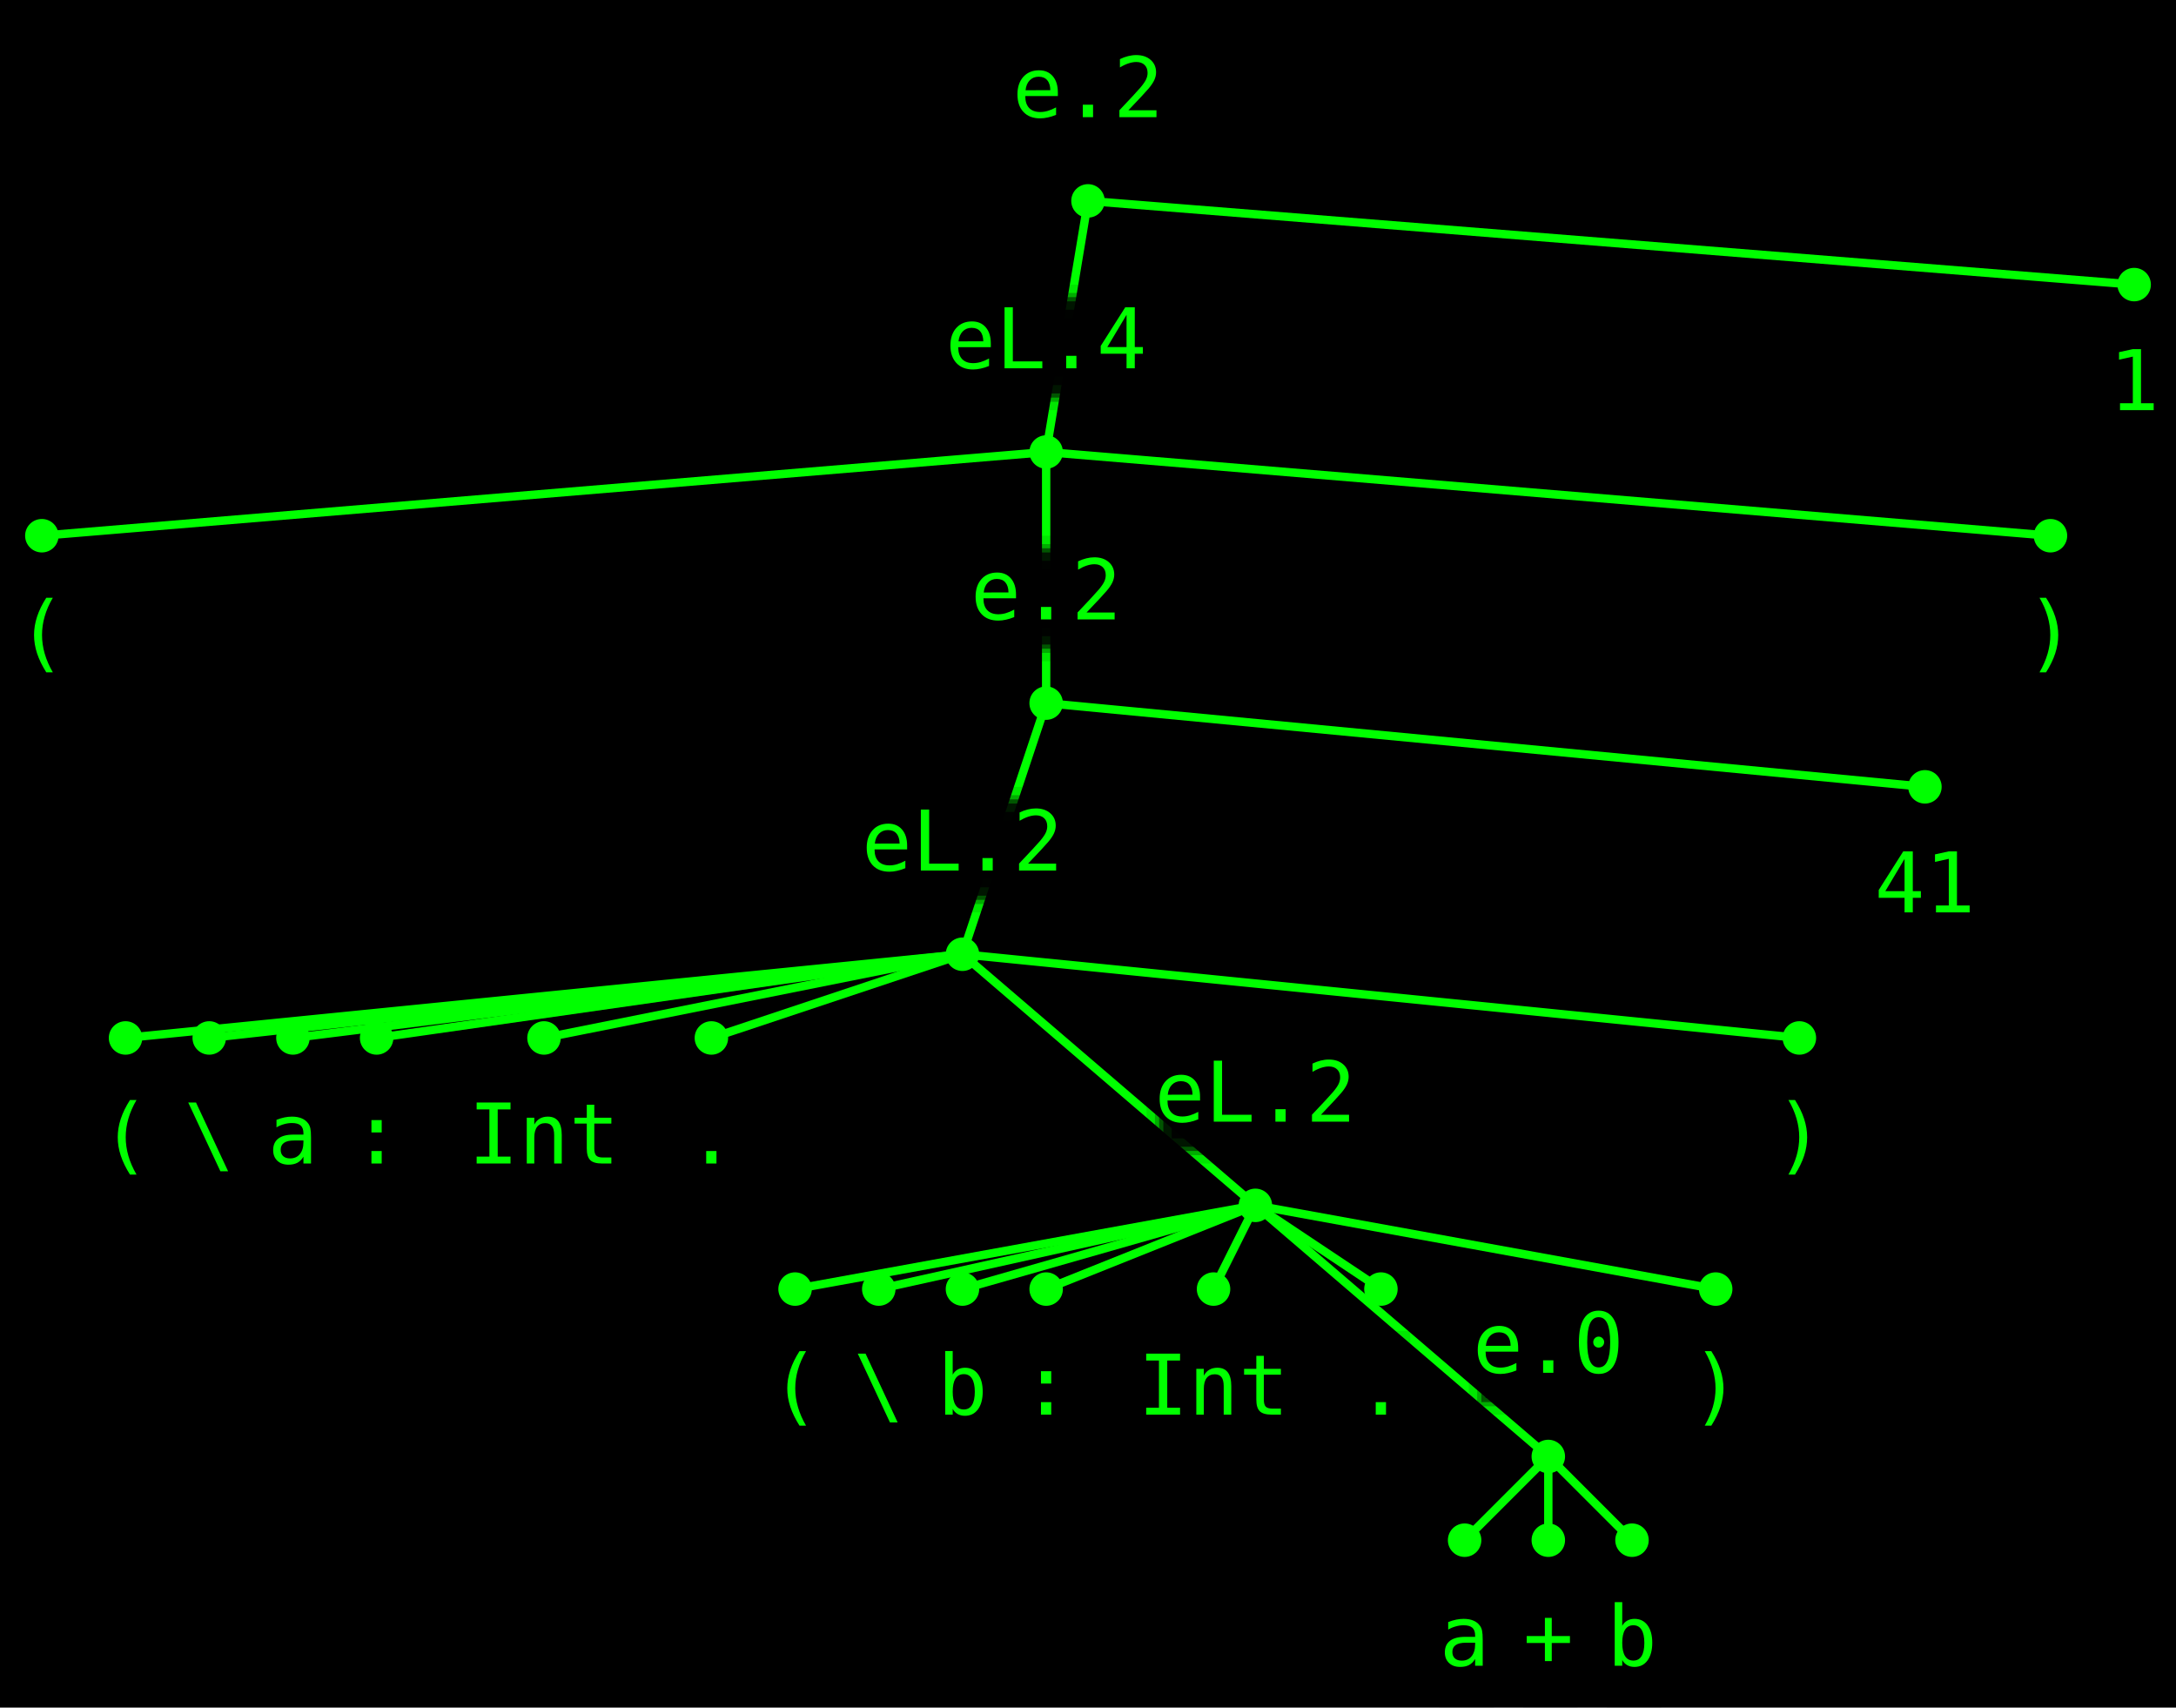
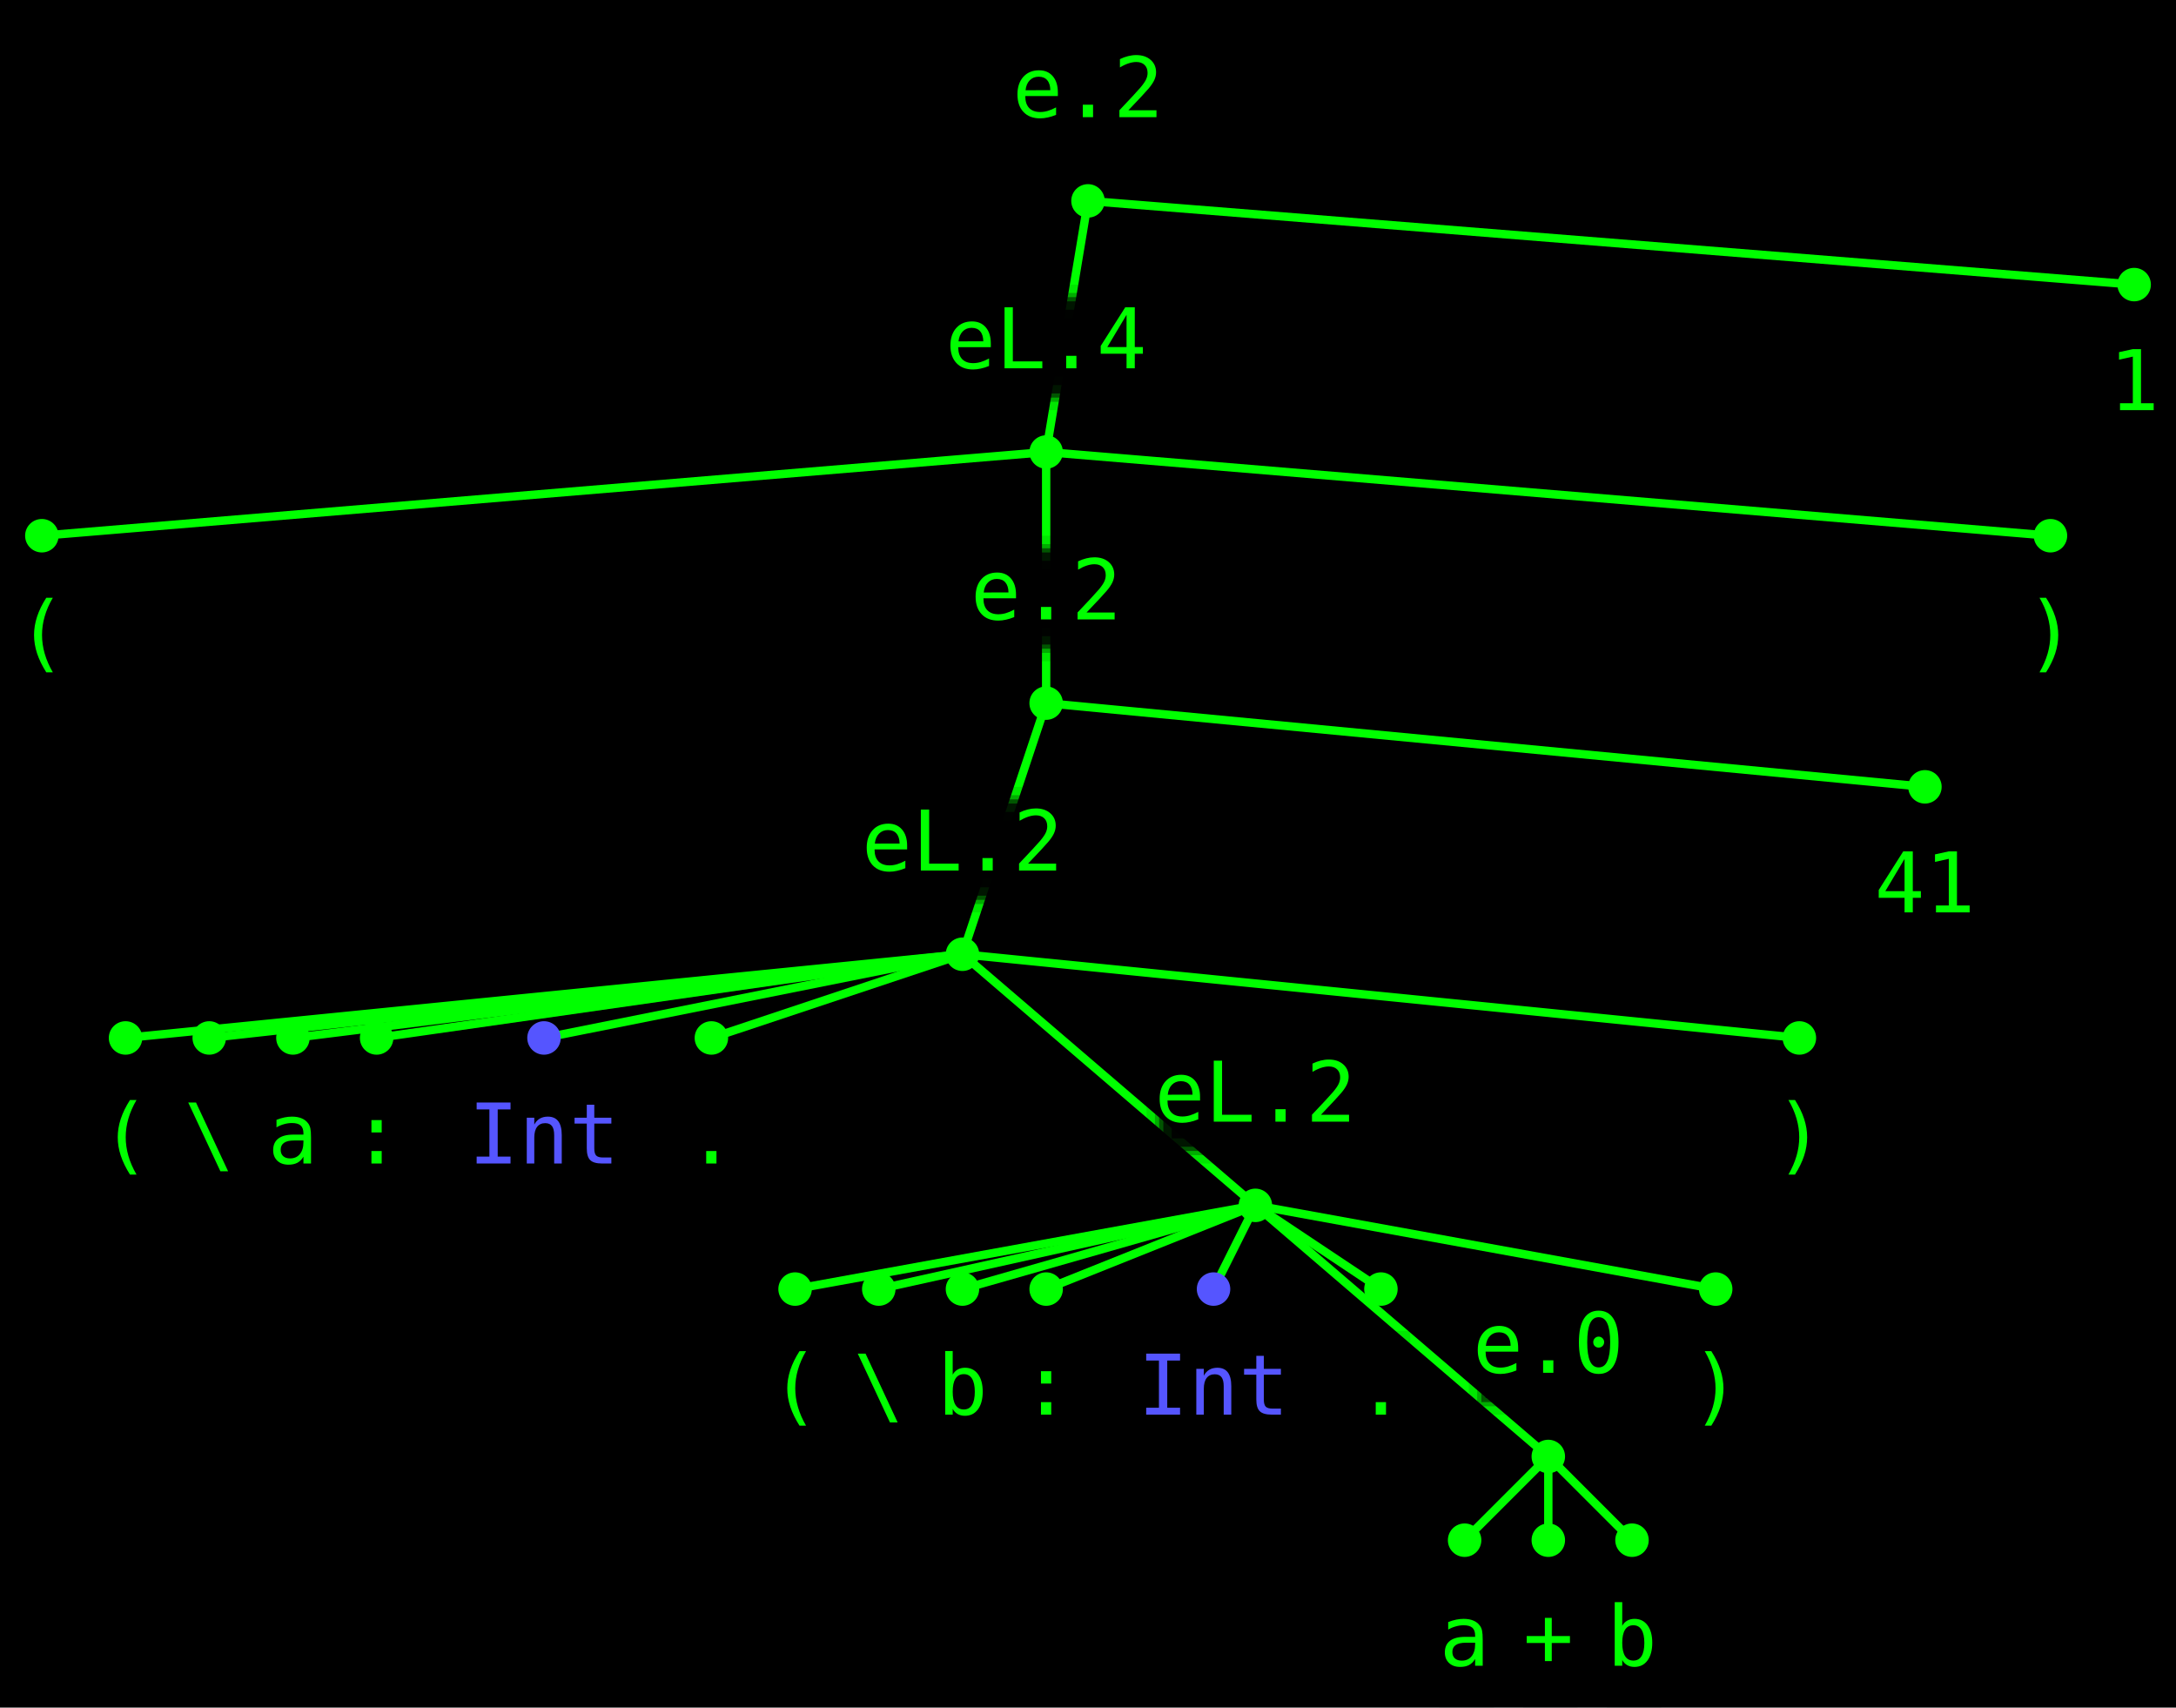
<svg xmlns="http://www.w3.org/2000/svg" version="1.1" width="520" height="408" viewBox="0 0 520 408">
  <rect width="520" height="408" fill="#000000" />
  <path d="M 260 48 , 250 108" stroke="#00ff00" stroke-width="2" stroke-linecap="round" />
  <path d="M 260 48 , 510 68" stroke="#00ff00" stroke-width="2" stroke-linecap="round" />
  <path d="M 250 108 , 10 128" stroke="#00ff00" stroke-width="2" stroke-linecap="round" />
  <path d="M 250 108 , 250 168" stroke="#00ff00" stroke-width="2" stroke-linecap="round" />
  <path d="M 250 108 , 490 128" stroke="#00ff00" stroke-width="2" stroke-linecap="round" />
  <path d="M 250 168 , 230 228" stroke="#00ff00" stroke-width="2" stroke-linecap="round" />
  <path d="M 250 168 , 460 188" stroke="#00ff00" stroke-width="2" stroke-linecap="round" />
  <path d="M 230 228 , 30 248" stroke="#00ff00" stroke-width="2" stroke-linecap="round" />
  <path d="M 230 228 , 50 248" stroke="#00ff00" stroke-width="2" stroke-linecap="round" />
  <path d="M 230 228 , 70 248" stroke="#00ff00" stroke-width="2" stroke-linecap="round" />
  <path d="M 230 228 , 90 248" stroke="#00ff00" stroke-width="2" stroke-linecap="round" />
  <path d="M 230 228 , 130 248" stroke="#00ff00" stroke-width="2" stroke-linecap="round" />
  <path d="M 230 228 , 170 248" stroke="#00ff00" stroke-width="2" stroke-linecap="round" />
  <path d="M 230 228 , 300 288" stroke="#00ff00" stroke-width="2" stroke-linecap="round" />
  <path d="M 230 228 , 430 248" stroke="#00ff00" stroke-width="2" stroke-linecap="round" />
  <path d="M 300 288 , 190 308" stroke="#00ff00" stroke-width="2" stroke-linecap="round" />
  <path d="M 300 288 , 210 308" stroke="#00ff00" stroke-width="2" stroke-linecap="round" />
  <path d="M 300 288 , 230 308" stroke="#00ff00" stroke-width="2" stroke-linecap="round" />
  <path d="M 300 288 , 250 308" stroke="#00ff00" stroke-width="2" stroke-linecap="round" />
  <path d="M 300 288 , 290 308" stroke="#00ff00" stroke-width="2" stroke-linecap="round" />
  <path d="M 300 288 , 330 308" stroke="#00ff00" stroke-width="2" stroke-linecap="round" />
  <path d="M 300 288 , 370 348" stroke="#00ff00" stroke-width="2" stroke-linecap="round" />
  <path d="M 300 288 , 410 308" stroke="#00ff00" stroke-width="2" stroke-linecap="round" />
  <path d="M 370 348 , 350 368" stroke="#00ff00" stroke-width="2" stroke-linecap="round" />
  <path d="M 370 348 , 370 368" stroke="#00ff00" stroke-width="2" stroke-linecap="round" />
  <path d="M 370 348 , 390 368" stroke="#00ff00" stroke-width="2" stroke-linecap="round" />
  <rect x="249" y="16" width="23" height="14" fill="#000000" fill-opacity="1.0" />
  <rect x="247" y="14" width="27" height="18" fill="#000000" fill-opacity="0.9" />
  <rect x="245" y="12" width="31" height="22" fill="#000000" fill-opacity="0.75" />
  <rect x="244" y="11" width="33" height="24" fill="#000000" fill-opacity="0.5" />
  <rect x="243" y="10" width="35" height="26" fill="#000000" fill-opacity="0.25" />
  <rect x="241" y="8" width="39" height="30" fill="#000000" fill-opacity="0.1" />
  <text x="260" y="28" font-size="20" text-anchor="middle" font-family="mono" fill="#00ff00">e.2</text>
  <circle r="4" cx="260" cy="48" fill="#00ff00" />
  <rect x="232" y="76" width="36" height="14" fill="#000000" fill-opacity="1.0" />
  <rect x="230" y="74" width="40" height="18" fill="#000000" fill-opacity="0.9" />
  <rect x="228" y="72" width="44" height="22" fill="#000000" fill-opacity="0.75" />
  <rect x="227" y="71" width="46" height="24" fill="#000000" fill-opacity="0.5" />
  <rect x="226" y="70" width="48" height="26" fill="#000000" fill-opacity="0.25" />
  <rect x="224" y="68" width="52" height="30" fill="#000000" fill-opacity="0.1" />
  <text x="250" y="88" font-size="20" text-anchor="middle" font-family="mono" fill="#00ff00">eL.4</text>
  <circle r="4" cx="250" cy="108" fill="#00ff00" />
  <rect x="12" y="146" width="-3" height="14" fill="#000000" fill-opacity="1.0" />
  <rect x="10" y="144" width="1" height="18" fill="#000000" fill-opacity="0.9" />
  <rect x="8" y="142" width="5" height="22" fill="#000000" fill-opacity="0.75" />
  <rect x="7" y="141" width="7" height="24" fill="#000000" fill-opacity="0.5" />
  <rect x="6" y="140" width="9" height="26" fill="#000000" fill-opacity="0.25" />
  <rect x="4" y="138" width="13" height="30" fill="#000000" fill-opacity="0.1" />
  <text x="10" y="158" font-size="20" text-anchor="middle" font-family="mono" fill="#00ff00">(</text>
  <circle r="4" cx="10" cy="128" fill="#00ff00" />
  <rect x="239" y="136" width="23" height="14" fill="#000000" fill-opacity="1.0" />
  <rect x="237" y="134" width="27" height="18" fill="#000000" fill-opacity="0.9" />
  <rect x="235" y="132" width="31" height="22" fill="#000000" fill-opacity="0.75" />
  <rect x="234" y="131" width="33" height="24" fill="#000000" fill-opacity="0.5" />
  <rect x="233" y="130" width="35" height="26" fill="#000000" fill-opacity="0.25" />
  <rect x="231" y="128" width="39" height="30" fill="#000000" fill-opacity="0.1" />
  <text x="250" y="148" font-size="20" text-anchor="middle" font-family="mono" fill="#00ff00">e.2</text>
  <circle r="4" cx="250" cy="168" fill="#00ff00" />
  <rect x="212" y="196" width="36" height="14" fill="#000000" fill-opacity="1.0" />
  <rect x="210" y="194" width="40" height="18" fill="#000000" fill-opacity="0.9" />
  <rect x="208" y="192" width="44" height="22" fill="#000000" fill-opacity="0.75" />
  <rect x="207" y="191" width="46" height="24" fill="#000000" fill-opacity="0.5" />
  <rect x="206" y="190" width="48" height="26" fill="#000000" fill-opacity="0.25" />
  <rect x="204" y="188" width="52" height="30" fill="#000000" fill-opacity="0.1" />
  <text x="230" y="208" font-size="20" text-anchor="middle" font-family="mono" fill="#00ff00">eL.2</text>
  <circle r="4" cx="230" cy="228" fill="#00ff00" />
  <rect x="32" y="266" width="-3" height="14" fill="#000000" fill-opacity="1.0" />
  <rect x="30" y="264" width="1" height="18" fill="#000000" fill-opacity="0.9" />
  <rect x="28" y="262" width="5" height="22" fill="#000000" fill-opacity="0.75" />
  <rect x="27" y="261" width="7" height="24" fill="#000000" fill-opacity="0.5" />
  <rect x="26" y="260" width="9" height="26" fill="#000000" fill-opacity="0.25" />
  <rect x="24" y="258" width="13" height="30" fill="#000000" fill-opacity="0.1" />
  <text x="30" y="278" font-size="20" text-anchor="middle" font-family="mono" fill="#00ff00">(</text>
  <circle r="4" cx="30" cy="248" fill="#00ff00" />
  <rect x="52" y="266" width="-3" height="14" fill="#000000" fill-opacity="1.0" />
  <rect x="50" y="264" width="1" height="18" fill="#000000" fill-opacity="0.9" />
  <rect x="48" y="262" width="5" height="22" fill="#000000" fill-opacity="0.75" />
  <rect x="47" y="261" width="7" height="24" fill="#000000" fill-opacity="0.5" />
  <rect x="46" y="260" width="9" height="26" fill="#000000" fill-opacity="0.25" />
  <rect x="44" y="258" width="13" height="30" fill="#000000" fill-opacity="0.1" />
  <text x="50" y="278" font-size="20" text-anchor="middle" font-family="mono" fill="#00ff00">\</text>
  <circle r="4" cx="50" cy="248" fill="#00ff00" />
  <rect x="72" y="266" width="-3" height="14" fill="#000000" fill-opacity="1.0" />
  <rect x="70" y="264" width="1" height="18" fill="#000000" fill-opacity="0.9" />
  <rect x="68" y="262" width="5" height="22" fill="#000000" fill-opacity="0.75" />
  <rect x="67" y="261" width="7" height="24" fill="#000000" fill-opacity="0.5" />
  <rect x="66" y="260" width="9" height="26" fill="#000000" fill-opacity="0.25" />
  <rect x="64" y="258" width="13" height="30" fill="#000000" fill-opacity="0.1" />
  <text x="70" y="278" font-size="20" text-anchor="middle" font-family="mono" fill="#00ff00">a</text>
  <circle r="4" cx="70" cy="248" fill="#00ff00" />
  <rect x="92" y="266" width="-3" height="14" fill="#000000" fill-opacity="1.0" />
  <rect x="90" y="264" width="1" height="18" fill="#000000" fill-opacity="0.9" />
  <rect x="88" y="262" width="5" height="22" fill="#000000" fill-opacity="0.75" />
  <rect x="87" y="261" width="7" height="24" fill="#000000" fill-opacity="0.5" />
  <rect x="86" y="260" width="9" height="26" fill="#000000" fill-opacity="0.25" />
  <rect x="84" y="258" width="13" height="30" fill="#000000" fill-opacity="0.1" />
  <text x="90" y="278" font-size="20" text-anchor="middle" font-family="mono" fill="#00ff00">:</text>
  <circle r="4" cx="90" cy="248" fill="#00ff00" />
  <rect x="119" y="266" width="23" height="14" fill="#000000" fill-opacity="1.0" />
  <rect x="117" y="264" width="27" height="18" fill="#000000" fill-opacity="0.9" />
  <rect x="115" y="262" width="31" height="22" fill="#000000" fill-opacity="0.75" />
  <rect x="114" y="261" width="33" height="24" fill="#000000" fill-opacity="0.5" />
  <rect x="113" y="260" width="35" height="26" fill="#000000" fill-opacity="0.25" />
  <rect x="111" y="258" width="39" height="30" fill="#000000" fill-opacity="0.1" />
-   <text x="130" y="278" font-size="20" text-anchor="middle" font-family="mono" fill="#00ff00">Int</text>
-   <circle r="4" cx="130" cy="248" fill="#00ff00" />
+   <text x="130" y="278" font-size="20" text-anchor="middle" font-family="mono" fill="#5555ff">Int</text>
+   <circle r="4" cx="130" cy="248" fill="#5555ff" />
  <rect x="172" y="266" width="-3" height="14" fill="#000000" fill-opacity="1.0" />
  <rect x="170" y="264" width="1" height="18" fill="#000000" fill-opacity="0.9" />
  <rect x="168" y="262" width="5" height="22" fill="#000000" fill-opacity="0.75" />
  <rect x="167" y="261" width="7" height="24" fill="#000000" fill-opacity="0.5" />
  <rect x="166" y="260" width="9" height="26" fill="#000000" fill-opacity="0.25" />
  <rect x="164" y="258" width="13" height="30" fill="#000000" fill-opacity="0.1" />
  <text x="170" y="278" font-size="20" text-anchor="middle" font-family="mono" fill="#00ff00">.</text>
  <circle r="4" cx="170" cy="248" fill="#00ff00" />
  <rect x="282" y="256" width="36" height="14" fill="#000000" fill-opacity="1.0" />
  <rect x="280" y="254" width="40" height="18" fill="#000000" fill-opacity="0.9" />
  <rect x="278" y="252" width="44" height="22" fill="#000000" fill-opacity="0.75" />
  <rect x="277" y="251" width="46" height="24" fill="#000000" fill-opacity="0.5" />
  <rect x="276" y="250" width="48" height="26" fill="#000000" fill-opacity="0.25" />
  <rect x="274" y="248" width="52" height="30" fill="#000000" fill-opacity="0.1" />
  <text x="300" y="268" font-size="20" text-anchor="middle" font-family="mono" fill="#00ff00">eL.2</text>
  <circle r="4" cx="300" cy="288" fill="#00ff00" />
  <rect x="192" y="326" width="-3" height="14" fill="#000000" fill-opacity="1.0" />
  <rect x="190" y="324" width="1" height="18" fill="#000000" fill-opacity="0.9" />
  <rect x="188" y="322" width="5" height="22" fill="#000000" fill-opacity="0.75" />
  <rect x="187" y="321" width="7" height="24" fill="#000000" fill-opacity="0.5" />
  <rect x="186" y="320" width="9" height="26" fill="#000000" fill-opacity="0.25" />
  <rect x="184" y="318" width="13" height="30" fill="#000000" fill-opacity="0.1" />
  <text x="190" y="338" font-size="20" text-anchor="middle" font-family="mono" fill="#00ff00">(</text>
  <circle r="4" cx="190" cy="308" fill="#00ff00" />
  <rect x="212" y="326" width="-3" height="14" fill="#000000" fill-opacity="1.0" />
  <rect x="210" y="324" width="1" height="18" fill="#000000" fill-opacity="0.9" />
  <rect x="208" y="322" width="5" height="22" fill="#000000" fill-opacity="0.75" />
  <rect x="207" y="321" width="7" height="24" fill="#000000" fill-opacity="0.5" />
  <rect x="206" y="320" width="9" height="26" fill="#000000" fill-opacity="0.25" />
  <rect x="204" y="318" width="13" height="30" fill="#000000" fill-opacity="0.1" />
  <text x="210" y="338" font-size="20" text-anchor="middle" font-family="mono" fill="#00ff00">\</text>
  <circle r="4" cx="210" cy="308" fill="#00ff00" />
  <rect x="232" y="326" width="-3" height="14" fill="#000000" fill-opacity="1.0" />
  <rect x="230" y="324" width="1" height="18" fill="#000000" fill-opacity="0.9" />
  <rect x="228" y="322" width="5" height="22" fill="#000000" fill-opacity="0.75" />
  <rect x="227" y="321" width="7" height="24" fill="#000000" fill-opacity="0.5" />
  <rect x="226" y="320" width="9" height="26" fill="#000000" fill-opacity="0.25" />
  <rect x="224" y="318" width="13" height="30" fill="#000000" fill-opacity="0.1" />
  <text x="230" y="338" font-size="20" text-anchor="middle" font-family="mono" fill="#00ff00">b</text>
  <circle r="4" cx="230" cy="308" fill="#00ff00" />
  <rect x="252" y="326" width="-3" height="14" fill="#000000" fill-opacity="1.0" />
  <rect x="250" y="324" width="1" height="18" fill="#000000" fill-opacity="0.9" />
  <rect x="248" y="322" width="5" height="22" fill="#000000" fill-opacity="0.75" />
  <rect x="247" y="321" width="7" height="24" fill="#000000" fill-opacity="0.5" />
  <rect x="246" y="320" width="9" height="26" fill="#000000" fill-opacity="0.25" />
  <rect x="244" y="318" width="13" height="30" fill="#000000" fill-opacity="0.1" />
  <text x="250" y="338" font-size="20" text-anchor="middle" font-family="mono" fill="#00ff00">:</text>
  <circle r="4" cx="250" cy="308" fill="#00ff00" />
  <rect x="279" y="326" width="23" height="14" fill="#000000" fill-opacity="1.0" />
  <rect x="277" y="324" width="27" height="18" fill="#000000" fill-opacity="0.9" />
  <rect x="275" y="322" width="31" height="22" fill="#000000" fill-opacity="0.75" />
  <rect x="274" y="321" width="33" height="24" fill="#000000" fill-opacity="0.5" />
  <rect x="273" y="320" width="35" height="26" fill="#000000" fill-opacity="0.25" />
  <rect x="271" y="318" width="39" height="30" fill="#000000" fill-opacity="0.1" />
-   <text x="290" y="338" font-size="20" text-anchor="middle" font-family="mono" fill="#00ff00">Int</text>
-   <circle r="4" cx="290" cy="308" fill="#00ff00" />
+   <text x="290" y="338" font-size="20" text-anchor="middle" font-family="mono" fill="#5555ff">Int</text>
+   <circle r="4" cx="290" cy="308" fill="#5555ff" />
  <rect x="332" y="326" width="-3" height="14" fill="#000000" fill-opacity="1.0" />
  <rect x="330" y="324" width="1" height="18" fill="#000000" fill-opacity="0.9" />
  <rect x="328" y="322" width="5" height="22" fill="#000000" fill-opacity="0.75" />
  <rect x="327" y="321" width="7" height="24" fill="#000000" fill-opacity="0.5" />
  <rect x="326" y="320" width="9" height="26" fill="#000000" fill-opacity="0.25" />
  <rect x="324" y="318" width="13" height="30" fill="#000000" fill-opacity="0.1" />
  <text x="330" y="338" font-size="20" text-anchor="middle" font-family="mono" fill="#00ff00">.</text>
  <circle r="4" cx="330" cy="308" fill="#00ff00" />
  <rect x="359" y="316" width="23" height="14" fill="#000000" fill-opacity="1.0" />
  <rect x="357" y="314" width="27" height="18" fill="#000000" fill-opacity="0.9" />
  <rect x="355" y="312" width="31" height="22" fill="#000000" fill-opacity="0.75" />
  <rect x="354" y="311" width="33" height="24" fill="#000000" fill-opacity="0.5" />
  <rect x="353" y="310" width="35" height="26" fill="#000000" fill-opacity="0.25" />
  <rect x="351" y="308" width="39" height="30" fill="#000000" fill-opacity="0.1" />
  <text x="370" y="328" font-size="20" text-anchor="middle" font-family="mono" fill="#00ff00">e.0</text>
  <circle r="4" cx="370" cy="348" fill="#00ff00" />
  <rect x="352" y="386" width="-3" height="14" fill="#000000" fill-opacity="1.0" />
  <rect x="350" y="384" width="1" height="18" fill="#000000" fill-opacity="0.9" />
  <rect x="348" y="382" width="5" height="22" fill="#000000" fill-opacity="0.75" />
  <rect x="347" y="381" width="7" height="24" fill="#000000" fill-opacity="0.5" />
  <rect x="346" y="380" width="9" height="26" fill="#000000" fill-opacity="0.25" />
  <rect x="344" y="378" width="13" height="30" fill="#000000" fill-opacity="0.1" />
  <text x="350" y="398" font-size="20" text-anchor="middle" font-family="mono" fill="#00ff00">a</text>
  <circle r="4" cx="350" cy="368" fill="#00ff00" />
  <rect x="372" y="386" width="-3" height="14" fill="#000000" fill-opacity="1.0" />
  <rect x="370" y="384" width="1" height="18" fill="#000000" fill-opacity="0.9" />
  <rect x="368" y="382" width="5" height="22" fill="#000000" fill-opacity="0.75" />
  <rect x="367" y="381" width="7" height="24" fill="#000000" fill-opacity="0.5" />
  <rect x="366" y="380" width="9" height="26" fill="#000000" fill-opacity="0.25" />
  <rect x="364" y="378" width="13" height="30" fill="#000000" fill-opacity="0.1" />
  <text x="370" y="398" font-size="20" text-anchor="middle" font-family="mono" fill="#00ff00">+</text>
  <circle r="4" cx="370" cy="368" fill="#00ff00" />
  <rect x="392" y="386" width="-3" height="14" fill="#000000" fill-opacity="1.0" />
  <rect x="390" y="384" width="1" height="18" fill="#000000" fill-opacity="0.9" />
  <rect x="388" y="382" width="5" height="22" fill="#000000" fill-opacity="0.75" />
  <rect x="387" y="381" width="7" height="24" fill="#000000" fill-opacity="0.5" />
  <rect x="386" y="380" width="9" height="26" fill="#000000" fill-opacity="0.25" />
  <rect x="384" y="378" width="13" height="30" fill="#000000" fill-opacity="0.1" />
  <text x="390" y="398" font-size="20" text-anchor="middle" font-family="mono" fill="#00ff00">b</text>
  <circle r="4" cx="390" cy="368" fill="#00ff00" />
  <rect x="412" y="326" width="-3" height="14" fill="#000000" fill-opacity="1.0" />
  <rect x="410" y="324" width="1" height="18" fill="#000000" fill-opacity="0.9" />
  <rect x="408" y="322" width="5" height="22" fill="#000000" fill-opacity="0.75" />
  <rect x="407" y="321" width="7" height="24" fill="#000000" fill-opacity="0.5" />
  <rect x="406" y="320" width="9" height="26" fill="#000000" fill-opacity="0.25" />
  <rect x="404" y="318" width="13" height="30" fill="#000000" fill-opacity="0.1" />
  <text x="410" y="338" font-size="20" text-anchor="middle" font-family="mono" fill="#00ff00">)</text>
  <circle r="4" cx="410" cy="308" fill="#00ff00" />
  <rect x="432" y="266" width="-3" height="14" fill="#000000" fill-opacity="1.0" />
  <rect x="430" y="264" width="1" height="18" fill="#000000" fill-opacity="0.9" />
  <rect x="428" y="262" width="5" height="22" fill="#000000" fill-opacity="0.75" />
  <rect x="427" y="261" width="7" height="24" fill="#000000" fill-opacity="0.5" />
  <rect x="426" y="260" width="9" height="26" fill="#000000" fill-opacity="0.25" />
  <rect x="424" y="258" width="13" height="30" fill="#000000" fill-opacity="0.1" />
  <text x="430" y="278" font-size="20" text-anchor="middle" font-family="mono" fill="#00ff00">)</text>
  <circle r="4" cx="430" cy="248" fill="#00ff00" />
  <rect x="455" y="206" width="10" height="14" fill="#000000" fill-opacity="1.0" />
  <rect x="453" y="204" width="14" height="18" fill="#000000" fill-opacity="0.9" />
  <rect x="451" y="202" width="18" height="22" fill="#000000" fill-opacity="0.75" />
  <rect x="450" y="201" width="20" height="24" fill="#000000" fill-opacity="0.5" />
  <rect x="449" y="200" width="22" height="26" fill="#000000" fill-opacity="0.25" />
  <rect x="447" y="198" width="26" height="30" fill="#000000" fill-opacity="0.1" />
  <text x="460" y="218" font-size="20" text-anchor="middle" font-family="mono" fill="#00ff00">41</text>
  <circle r="4" cx="460" cy="188" fill="#00ff00" />
  <rect x="492" y="146" width="-3" height="14" fill="#000000" fill-opacity="1.0" />
  <rect x="490" y="144" width="1" height="18" fill="#000000" fill-opacity="0.9" />
  <rect x="488" y="142" width="5" height="22" fill="#000000" fill-opacity="0.75" />
  <rect x="487" y="141" width="7" height="24" fill="#000000" fill-opacity="0.5" />
  <rect x="486" y="140" width="9" height="26" fill="#000000" fill-opacity="0.25" />
  <rect x="484" y="138" width="13" height="30" fill="#000000" fill-opacity="0.1" />
  <text x="490" y="158" font-size="20" text-anchor="middle" font-family="mono" fill="#00ff00">)</text>
  <circle r="4" cx="490" cy="128" fill="#00ff00" />
  <rect x="512" y="86" width="-3" height="14" fill="#000000" fill-opacity="1.0" />
  <rect x="510" y="84" width="1" height="18" fill="#000000" fill-opacity="0.9" />
  <rect x="508" y="82" width="5" height="22" fill="#000000" fill-opacity="0.75" />
  <rect x="507" y="81" width="7" height="24" fill="#000000" fill-opacity="0.5" />
  <rect x="506" y="80" width="9" height="26" fill="#000000" fill-opacity="0.25" />
  <rect x="504" y="78" width="13" height="30" fill="#000000" fill-opacity="0.1" />
  <text x="510" y="98" font-size="20" text-anchor="middle" font-family="mono" fill="#00ff00">1</text>
  <circle r="4" cx="510" cy="68" fill="#00ff00" />
</svg>
